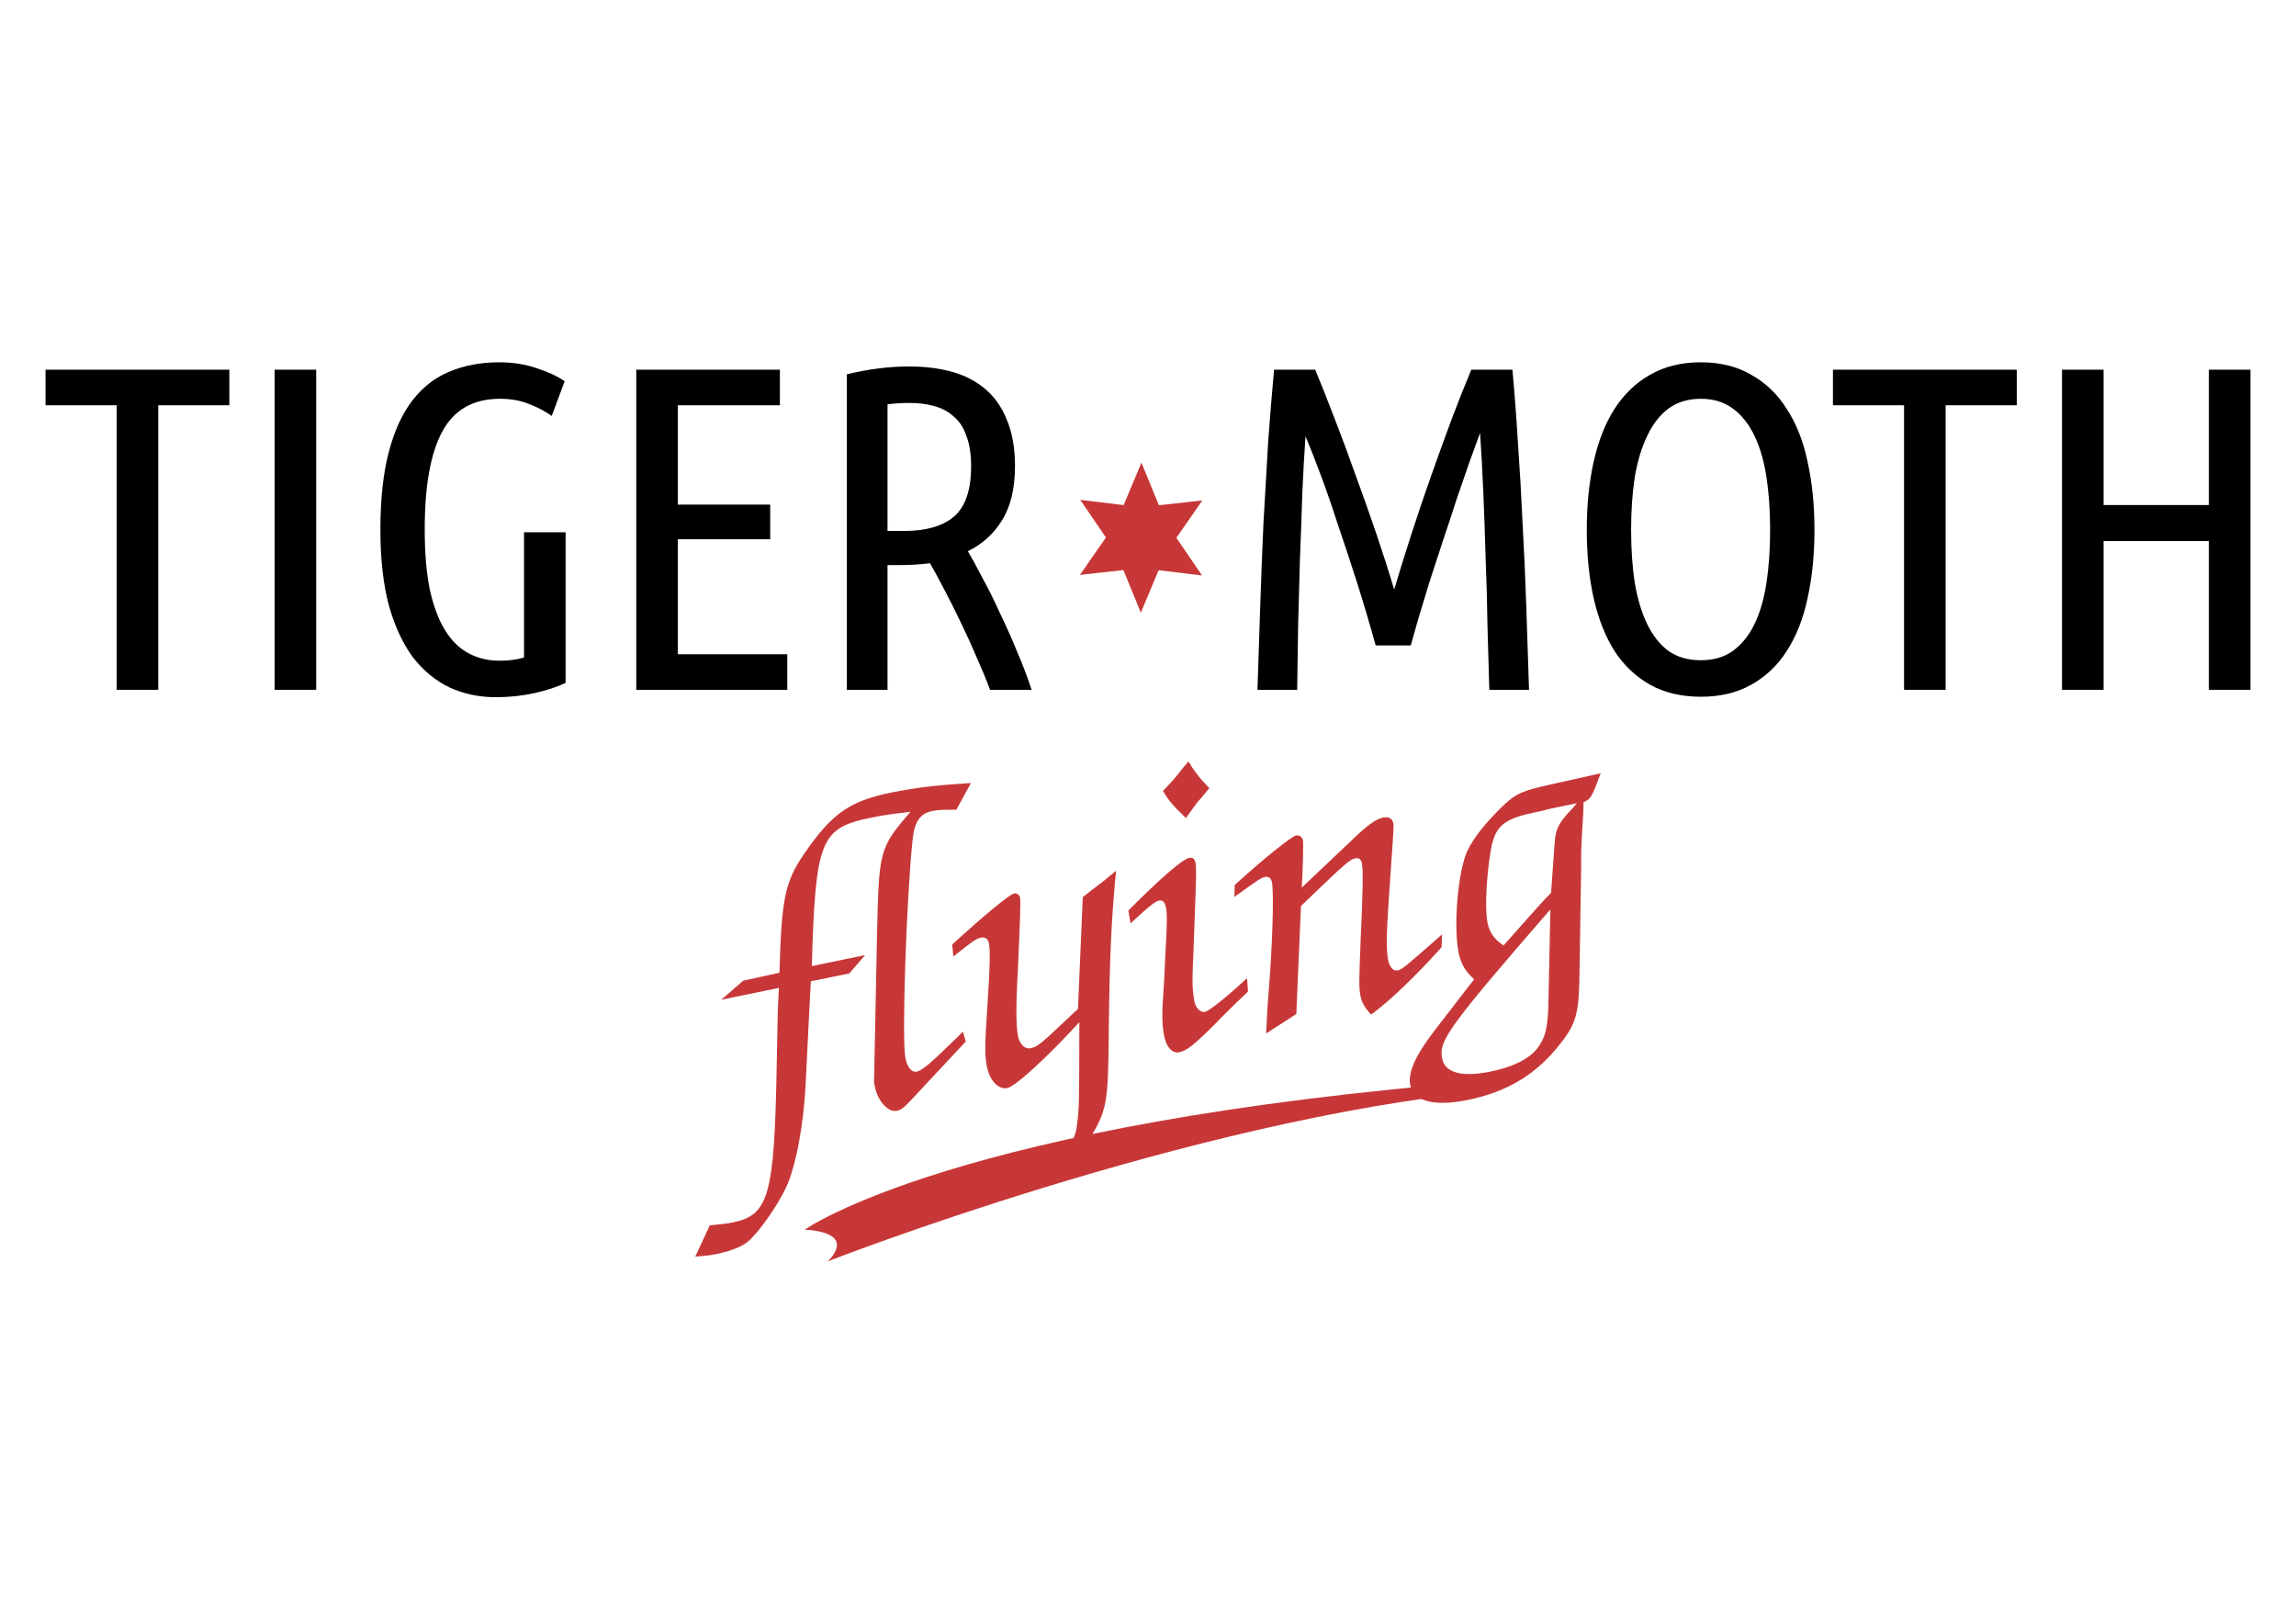
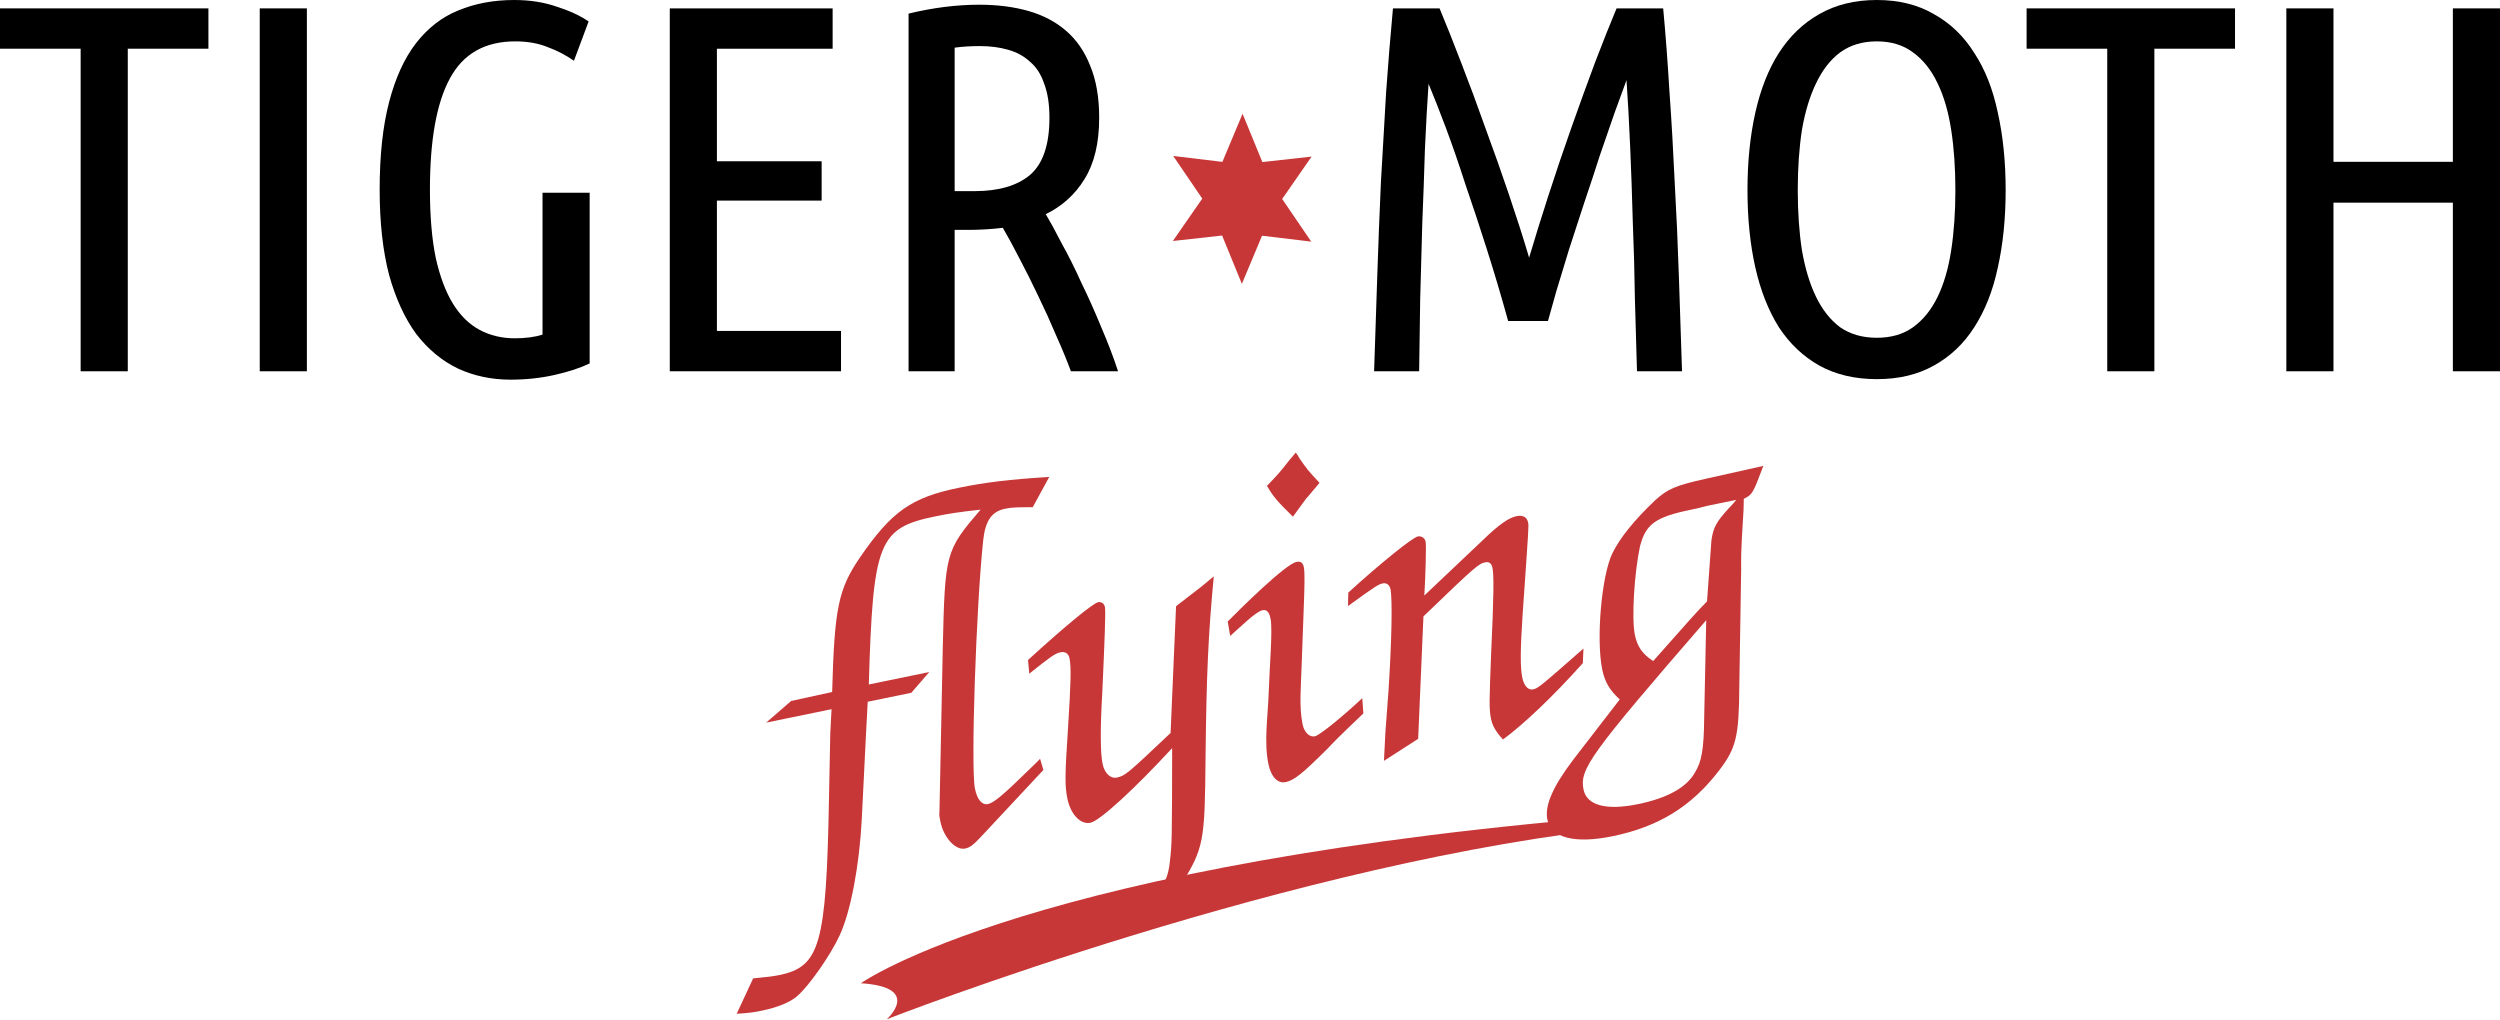
- <svg xmlns="http://www.w3.org/2000/svg" width="297mm" height="210mm" viewBox="0 0 297 210" version="1.1" id="svg5">
+ <svg xmlns="http://www.w3.org/2000/svg" width="285.219mm" height="116.285mm" viewBox="0 0 285.219 116.285" version="1.1" id="svg5">
  <defs id="defs2">
    <rect x="-183.283" y="17.407" width="486.44" height="116.234" id="rect21210" />
    <rect x="-247.878" y="265.237" width="604.02" height="116.674" id="rect2361" />
    <rect x="154.244" y="332.816" width="139.687" height="77.113" id="rect2753" />
    <rect x="54.231" y="187.886" width="227.526" height="127.546" id="rect59893" />
    <rect x="150.409" y="249.432" width="714.935" height="217.134" id="rect8217" />
  </defs>
-   <g id="layer1">
+   <g id="layer1" transform="translate(-5.890496,-46.85726)">
    <g id="g39638">
      <g aria-label="TIGER  MOTH" transform="matrix(0.6223367,0,0,0.6223367,119.1179,22.67232)" id="text21208" style="font-size:96px;line-height:1.25;font-family:'Ubuntu Condensed';-inkscape-font-specification:'Ubuntu Condensed, ';white-space:pre;shape-inside:url(#rect21210)">
        <path d="m -143.731,40.398 v 7.392 h -14.784 V 106.925 h -8.64 V 47.79 h -14.784 v -7.392 z" id="path39640" />
        <path d="m -134.323,40.398 h 8.64 V 106.925 h -8.64 z" id="path39642" />
        <path d="m -112.339,73.614 q 0,-9.408 1.728,-16.032 1.728,-6.624 4.896,-10.752 3.264,-4.224 7.776,-6.048 4.608,-1.92 10.272,-1.92 4.32,0 7.872,1.248 3.552,1.152 5.76,2.688 l -2.688,7.2 q -2.208,-1.536 -4.8,-2.496 -2.592,-1.056 -5.952,-1.056 -8.352,0 -12,6.816 -3.648,6.72 -3.648,20.352 0,7.296 1.056,12.48 1.152,5.184 3.168,8.448 2.016,3.264 4.896,4.8 2.88,1.536 6.432,1.536 2.976,0 5.088,-0.672 V 74.19 h 8.64 V 105.486 q -2.592,1.248 -6.432,2.112 -3.84,0.864 -8.064,0.864 -5.184,0 -9.6,-2.016 -4.416,-2.112 -7.68,-6.336 -3.168,-4.32 -4.992,-10.848 -1.728,-6.624 -1.728,-15.648 z" id="path39644" />
        <path d="M -59.155,106.925 V 40.398 h 29.856 v 7.392 h -21.216 v 20.64 h 19.2 v 7.2 h -19.2 v 23.904 h 22.752 v 7.392 z" id="path39646" />
        <path d="m -15.379,41.358 q 6.72,-1.632 12.96,-1.632 4.992,0 9.024,1.152 4.032,1.152 6.912,3.648 2.88,2.496 4.416,6.432 1.632,3.936 1.632,9.504 0,6.912 -2.688,11.232 -2.592,4.224 -7.104,6.432 1.152,1.92 2.88,5.28 1.824,3.264 3.648,7.296 1.92,3.936 3.648,8.16 1.824,4.224 3.072,8.064 h -8.64 q -1.056,-2.88 -2.688,-6.528 -1.536,-3.648 -3.264,-7.2 -1.728,-3.648 -3.456,-6.912 -1.728,-3.36 -3.072,-5.664 -1.536,0.192 -3.168,0.288 -1.632,0.096 -3.264,0.096 h -2.4 V 106.925 h -8.448 z m 8.448,32.544 h 3.648 q 6.624,0 10.176,-2.976 3.552,-3.072 3.552,-10.464 0,-3.744 -0.96,-6.24 -0.864,-2.592 -2.592,-4.032 -1.632,-1.536 -4.032,-2.208 -2.304,-0.672 -5.184,-0.672 -2.496,0 -4.608,0.288 z" id="path39648" />
        <path d="m 94.54,97.71 q -1.92,-6.912 -3.936,-13.248 -2.016,-6.336 -3.936,-11.904 -1.824,-5.664 -3.552,-10.272 -1.728,-4.608 -3.168,-8.064 -0.384,5.472 -0.672,12.096 -0.192,6.528 -0.48,13.44 -0.192,6.912 -0.384,13.92 -0.096,6.912 -0.192,13.248 h -8.256 q 0.288,-8.64 0.576,-17.376 0.288,-8.832 0.672,-17.28 0.48,-8.544 0.96,-16.608 0.576,-8.064 1.248,-15.264 h 8.544 q 1.728,4.128 3.936,9.888 2.208,5.664 4.416,11.904 2.304,6.24 4.416,12.48 2.112,6.24 3.648,11.424 1.536,-5.184 3.552,-11.424 2.016,-6.24 4.224,-12.48 2.208,-6.24 4.32,-11.904 2.208,-5.76 3.936,-9.888 h 8.544 q 0.672,7.2 1.152,15.264 0.576,8.064 0.96,16.608 0.48,8.448 0.768,17.28 0.288,8.736 0.576,17.376 h -8.256 q -0.192,-6.336 -0.384,-13.344 -0.096,-7.008 -0.384,-14.016 -0.192,-7.104 -0.48,-13.728 -0.288,-6.72 -0.672,-12.288 -0.864,2.4 -2.208,6.048 -1.248,3.552 -2.688,7.776 -1.344,4.224 -2.88,8.736 -1.44,4.416 -2.784,8.544 -1.248,4.128 -2.304,7.584 -0.96,3.36 -1.536,5.472 z" id="path39650" />
        <path d="m 185.74,73.71 q 0,7.776 -1.44,14.208 -1.344,6.336 -4.32,10.944 -2.88,4.512 -7.392,7.008 -4.416,2.496 -10.464,2.496 -6.048,0 -10.56,-2.496 -4.416,-2.496 -7.392,-7.008 -2.88,-4.608 -4.32,-10.944 -1.44,-6.432 -1.44,-14.208 0,-7.776 1.44,-14.208 1.44,-6.432 4.32,-10.944 2.976,-4.608 7.392,-7.104 4.512,-2.592 10.56,-2.592 6.048,0 10.464,2.592 4.512,2.496 7.392,7.104 2.976,4.512 4.32,10.944 1.44,6.432 1.44,14.208 z m -9.216,0 q 0,-6.048 -0.768,-11.04 -0.768,-4.992 -2.496,-8.544 -1.728,-3.648 -4.512,-5.664 -2.688,-2.016 -6.624,-2.016 -3.936,0 -6.72,2.016 -2.688,2.016 -4.416,5.664 -1.728,3.552 -2.592,8.544 -0.768,4.992 -0.768,11.04 0,6.048 0.768,11.04 0.864,4.992 2.592,8.544 1.728,3.552 4.416,5.568 2.784,1.92 6.72,1.92 3.936,0 6.624,-1.92 2.784,-2.016 4.512,-5.568 1.728,-3.552 2.496,-8.544 0.768,-4.992 0.768,-11.04 z" id="path39652" />
        <path d="m 227.788,40.398 v 7.392 h -14.784 V 106.925 h -8.64 V 47.79 h -14.784 v -7.392 z" id="path39654" />
        <path d="m 267.724,40.398 h 8.64 V 106.925 h -8.64 V 76.014 h -21.888 V 106.925 h -8.64 V 40.398 h 8.64 v 28.128 h 21.888 z" id="path39656" />
      </g>
      <path id="path32439" style="fill:#c83737;stroke-width:0.098" d="m 155.488,74.425 -5.613,-0.676 -2.302,5.491 -2.256,-5.512 -5.619,0.624 3.357,-4.836 -3.317,-4.867 5.613,0.676 2.302,-5.491 2.256,5.512 5.619,-0.624 -3.357,4.836 z" />
      <g aria-label="flying" transform="matrix(0.5888752,-0.1211136,0.1211136,0.5888752,28.17037,-6.036163)" id="text59891" style="font-size:96px;line-height:1.25;font-family:'TeX Gyre Chorus';-inkscape-font-specification:'TeX Gyre Chorus';white-space:pre;shape-inside:url(#rect59893);fill:#c83737">
        <path d="m 110.486,261.711 -0.192,-2.208 c -0.768,0.576 -1.632,1.056 -2.496,1.632 -5.664,3.648 -7.776,4.8 -8.928,4.8 -1.152,0 -1.824,-1.248 -1.824,-3.36 0,-4.032 7.2,-33.888 11.04,-45.888 1.152,-3.552 2.688,-4.992 5.28,-4.992 1.344,0 2.304,0.192 5.184,0.768 l 4.224,-4.992 c -7.488,-1.056 -12,-1.44 -17.28,-1.44 -9.12,0 -13.344,1.824 -20.928,9.12 -5.28,5.088 -6.72,8.448 -10.368,24 l -7.968,0.096 -5.472,3.072 h 4.8 7.872 l -1.152,4.416 -2.784,12.288 c -6.048,26.88 -8.064,30.72 -15.936,30.72 -1.248,0 -2.304,-0.096 -4.992,-0.384 l -4.416,5.952 c 2.112,0.288 3.072,0.384 4.608,0.384 3.264,0 5.76,-0.48 7.296,-1.344 2.592,-1.44 7.68,-6.24 10.176,-9.6 2.976,-3.936 6.432,-12.384 8.64,-20.928 l 3.936,-15.264 1.632,-6.24 h 8.448 l 4.128,-3.168 h -11.712 c 6.24,-26.4 7.776,-28.704 18.816,-28.704 2.592,0 4.512,0.096 8.64,0.48 -8.16,6.336 -8.256,6.624 -12.384,24.576 l -6.816,30.048 c -0.192,0.48 -0.192,0.96 -0.192,1.824 0,3.168 1.728,5.952 3.552,5.952 0.96,0 1.632,-0.288 4.032,-2.016 z" id="path130" />
        <path d="m 149.558,232.239 -2.688,1.44 -3.36,1.632 c -0.48,0.288 -1.248,0.576 -2.112,1.056 l -5.856,23.328 c -9.6,5.952 -10.08,6.24 -11.712,6.24 -1.248,0 -2.112,-1.344 -2.112,-3.072 0,-2.112 0.864,-6.528 2.688,-13.344 2.4,-9.504 3.744,-14.88 3.744,-15.744 0,-0.672 -0.48,-1.152 -1.056,-1.152 -1.056,0 -7.2,3.264 -15.264,8.064 l -0.288,2.592 c 4.512,-2.304 5.568,-2.784 6.624,-2.784 0.96,0 1.44,0.576 1.44,1.44 0,1.728 -0.672,4.608 -2.976,13.056 -2.304,8.352 -2.784,10.464 -2.784,12.96 0,3.072 1.44,5.376 3.36,5.376 1.824,0 9.504,-4.608 18.048,-10.752 -3.648,17.568 -3.648,17.568 -4.8,21.12 -1.536,4.896 -4.608,6.72 -10.848,6.72 -2.784,0 -4.896,-0.384 -10.56,-1.728 l -3.84,6.528 c 2.976,0.384 7.2,0.672 10.56,0.672 6.72,0 10.56,-1.824 16.032,-7.68 5.568,-5.952 5.952,-7.008 9.312,-22.656 3.36,-15.456 5.184,-22.656 8.448,-33.312 z" id="path132" />
        <path d="m 172.118,263.439 0.384,-2.88 c -4.704,2.88 -9.408,5.28 -10.272,5.28 -1.056,0 -1.824,-1.152 -1.824,-2.688 0,-3.456 1.152,-7.104 2.016,-10.752 l 2.976,-12.192 c 0.48,-2.016 1.248,-5.088 1.248,-6.24 0,-0.768 -0.288,-1.248 -1.152,-1.248 -2.208,0 -12.192,6.528 -15.072,8.448 l -0.096,2.784 c 2.208,-1.248 5.664,-3.552 7.008,-3.552 1.056,0 1.152,1.056 1.152,1.92 0,2.112 -2.112,9.216 -3.168,13.632 -1.056,4.416 -2.784,8.928 -2.784,13.248 0,2.496 0.96,4.032 2.496,4.032 1.632,0 3.36,-0.864 8.928,-4.512 1.536,-1.056 2.304,-1.632 8.16,-5.28 z m 0.672,-44.544 c -1.728,-2.784 -1.824,-3.072 -2.784,-5.28 -0.096,-0.384 -0.288,-0.864 -0.48,-1.248 -0.576,0.48 -0.96,0.768 -1.344,1.056 -2.592,2.208 -2.784,2.304 -5.28,4.032 0.768,2.304 1.44,3.456 3.648,6.72 l 3.168,-2.88 c 0.576,-0.384 0.864,-0.672 3.072,-2.4 z" id="path134" />
        <path d="m 215.51,259.791 c -9.6,5.472 -9.984,5.664 -10.944,5.664 -0.96,0 -1.536,-1.056 -1.536,-2.592 0,-2.016 0.672,-5.184 2.496,-11.808 4.512,-16.128 4.512,-16.128 4.512,-16.8 0,-1.056 -0.672,-1.632 -1.92,-1.632 -1.44,0 -3.552,0.864 -7.008,3.072 l -13.152,8.16 c 0.864,-3.168 2.304,-9.216 2.304,-9.984 0,-0.672 -0.576,-1.248 -1.248,-1.248 -1.056,0 -7.968,3.552 -15.072,7.776 l -0.576,2.496 c 6.144,-2.784 6.528,-2.88 7.392,-2.88 0.672,0 1.152,0.576 1.152,1.344 0,2.016 -1.824,9.984 -4.224,18.72 l -2.208,7.776 -1.344,5.184 7.2,-2.784 5.664,-22.56 c 12,-7.584 12.288,-7.68 13.632,-7.68 0.672,0 1.056,0.48 1.056,1.248 0,1.44 -0.768,5.088 -3.552,16.032 -2.112,8.544 -2.496,10.176 -2.496,12 0,1.344 0.384,2.592 1.44,4.32 4.416,-2.016 11.04,-6.144 17.76,-11.136 z" id="path136" />
        <path d="m 255.926,232.719 -11.136,0.192 c -5.856,0.096 -7.488,0.384 -10.368,2.112 -4.608,2.88 -7.872,5.568 -9.888,8.16 -2.88,3.744 -6.336,15.36 -6.336,21.216 0,2.4 0.576,4.128 2.112,6.24 l -11.04,9.504 c -4.8,4.224 -7.008,7.392 -7.008,10.08 0,3.552 4.224,5.568 11.52,5.568 8.832,0 15.744,-2.496 22.176,-8.064 4.128,-3.552 5.088,-5.568 7.104,-15.072 l 4.8,-21.6 c 0.384,-2.112 0.864,-3.936 1.248,-5.472 l 1.44,-5.376 c 0.192,-0.864 0.384,-1.536 0.48,-2.112 1.728,-0.48 1.824,-0.48 4.896,-5.376 z m -20.64,44.64 c -1.248,5.76 -2.112,7.968 -3.84,9.792 -2.112,2.4 -6.048,3.648 -11.712,3.648 -6.24,0 -9.6,-1.728 -9.6,-4.8 0,-3.936 2.592,-6.336 29.28,-26.784 z m 14.304,-39.36 c -0.48,0.384 -1.056,0.864 -1.536,1.152 -3.072,2.208 -3.744,3.072 -4.608,5.376 l -3.168,11.232 c -1.92,1.248 -4.224,2.976 -12.288,9.024 -1.728,-1.728 -2.4,-3.264 -2.4,-5.568 0,-3.264 2.304,-11.616 4.32,-16.224 1.92,-3.936 3.936,-4.896 10.944,-4.896 0.672,0 1.824,0 3.072,-0.096 h 2.592 c 1.056,0 2.016,0 3.072,0 z" id="path138" />
      </g>
      <path style="fill:#c83737;stroke:none;stroke-width:0.395px;stroke-linecap:butt;stroke-linejoin:miter;stroke-opacity:1" d="m 107.056,163.143 c 0,0 46.88,-18.309 85.033,-22.004 1.266,-0.892 0.67,-1.368 0.67,-1.368 -69.228,5.374 -88.657,19.263 -88.657,19.263 7.096,0.446 2.955,4.109 2.955,4.109 z" id="path81534" />
    </g>
  </g>
</svg>
